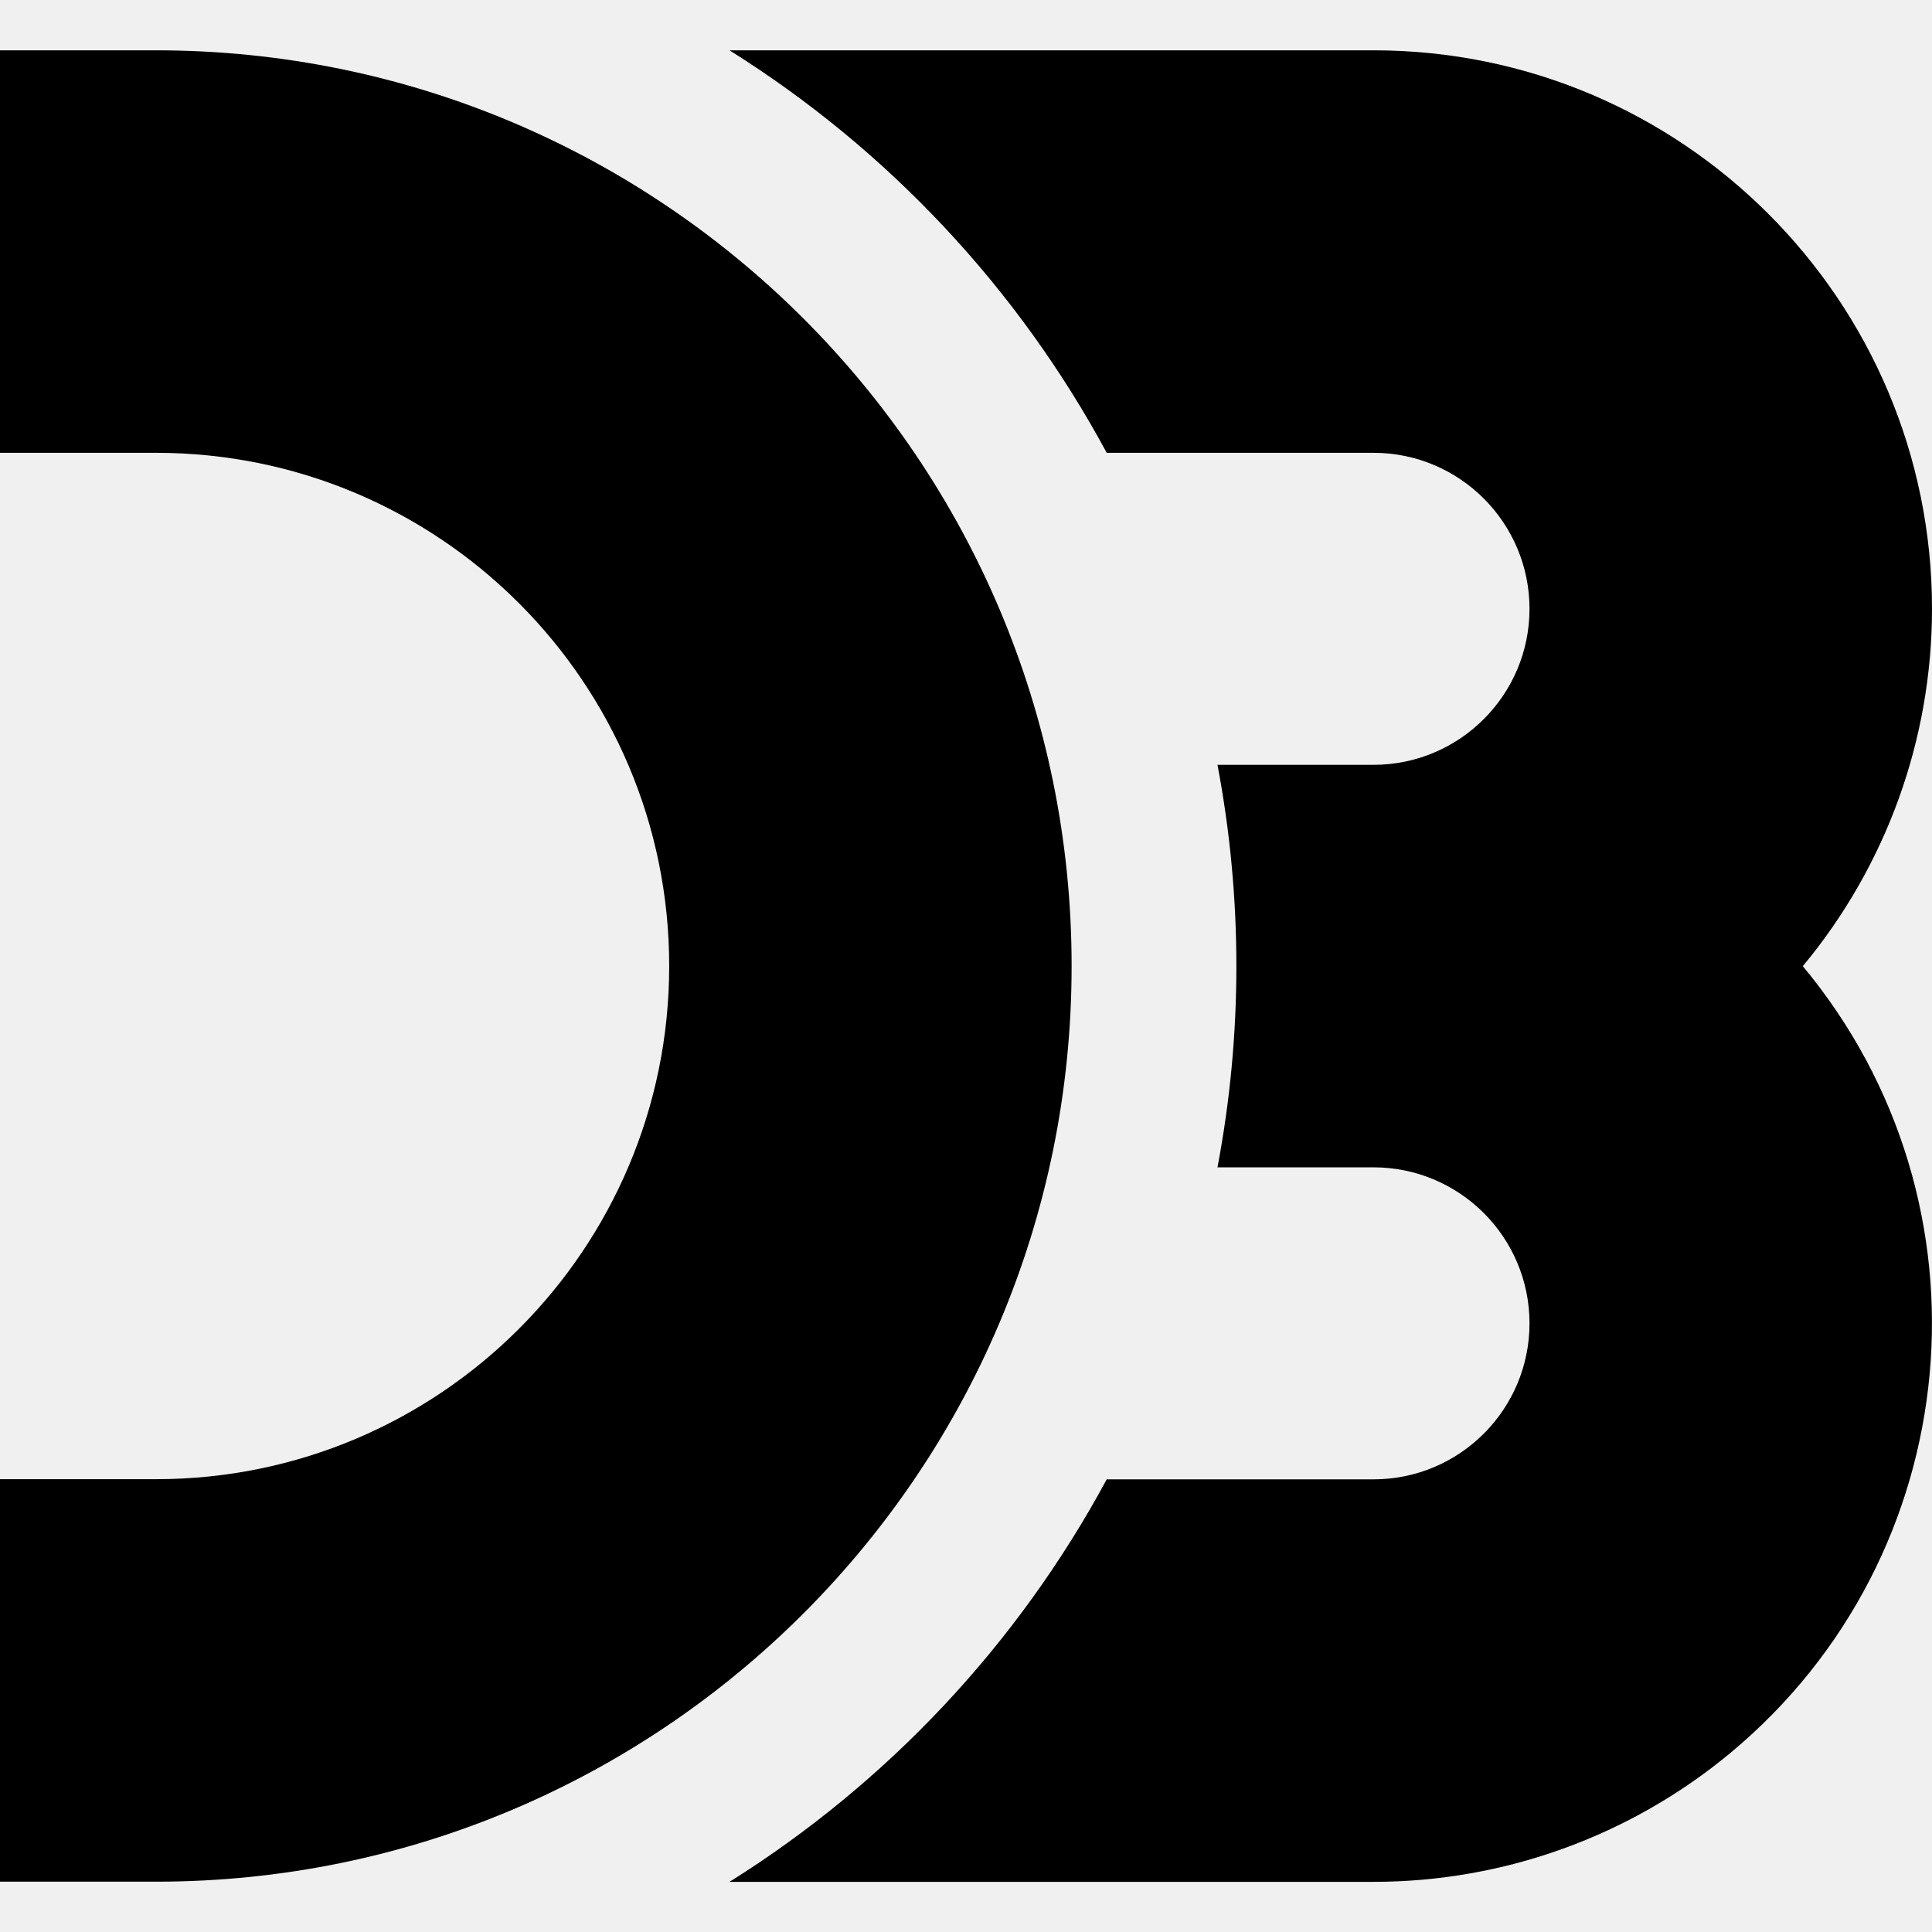
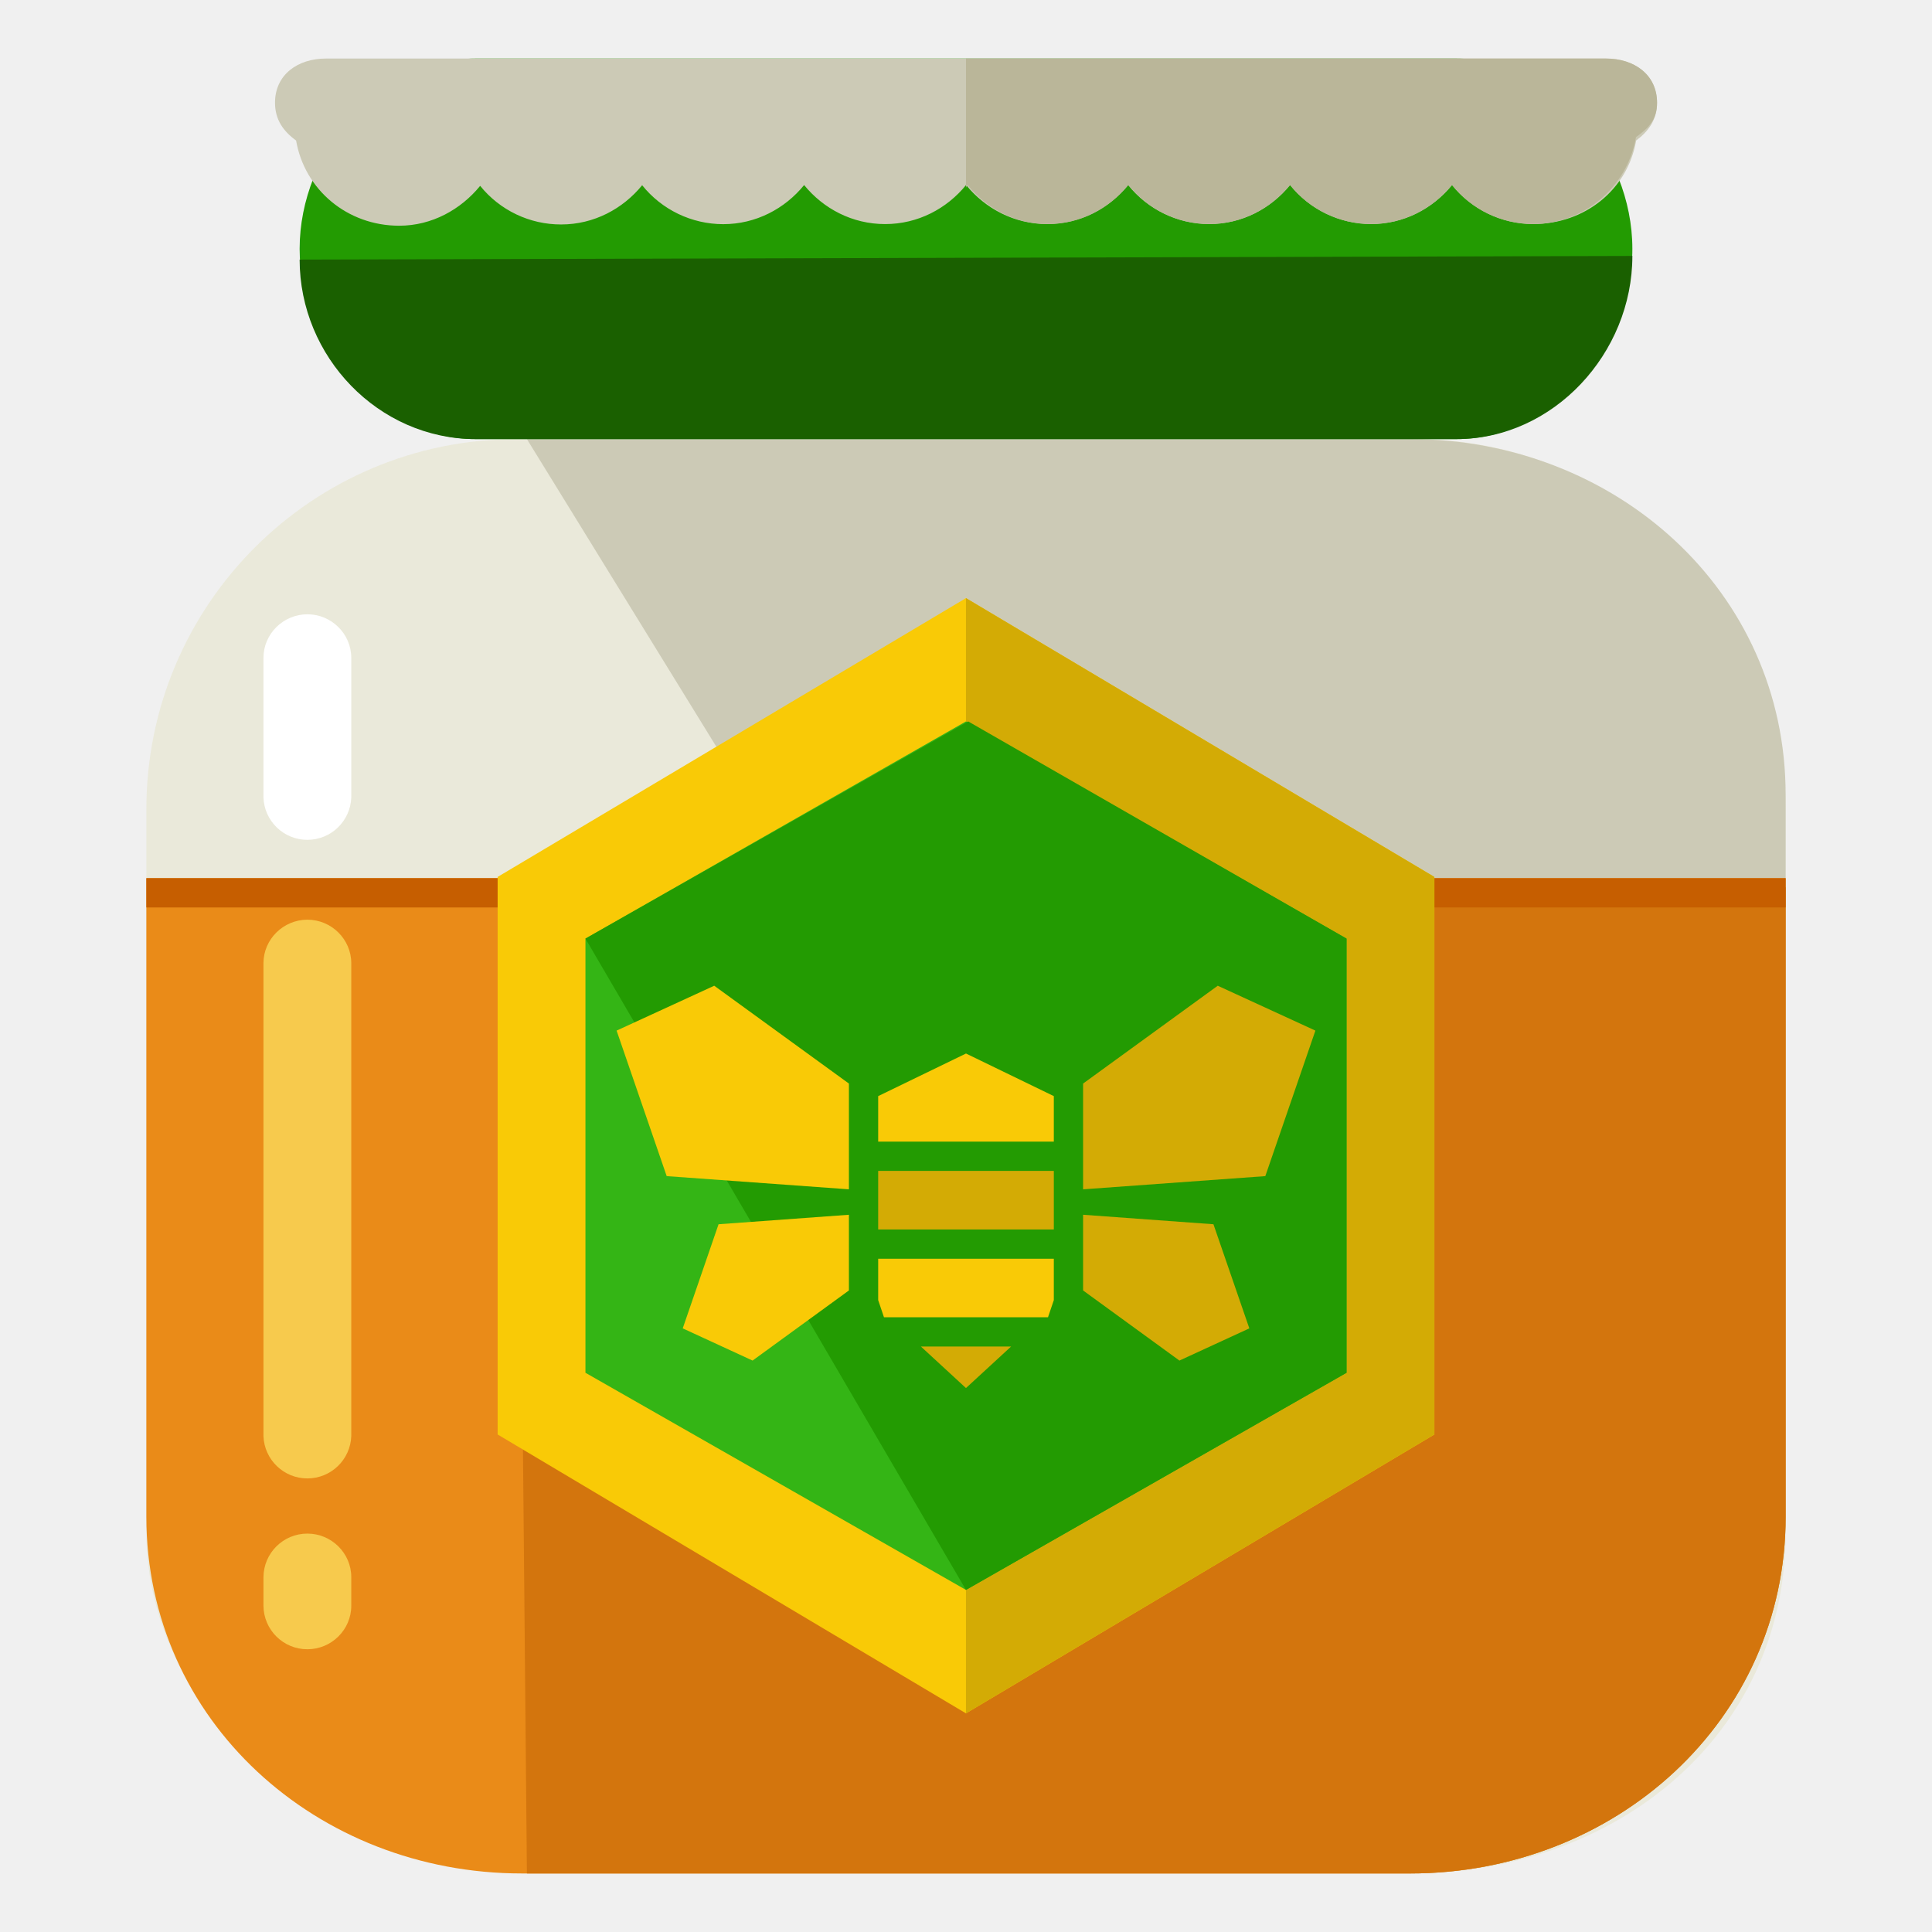
- <svg xmlns="http://www.w3.org/2000/svg" role="img" viewBox="0 0 24 24">
-   <path d="M13.312 12C13.312 5.718 8.22.625 1.937.625H0v5h1.938c3.521 0 6.375 2.854 6.375 6.375s-2.854 6.375-6.375 6.375H0v5h1.938c6.281 0 11.374-5.093 11.374-11.375z" />
-   <path d="M24 7.563C24 3.731 20.893.625 17.062.625h-8a13.415 13.415 0 0 1 4.686 5h3.314c1.069 0 1.938.868 1.938 1.938 0 1.07-.869 1.938-1.938 1.938h-1.938c.313 1.652.313 3.348 0 5h1.938c1.068 0 1.938.867 1.938 1.938s-.869 1.938-1.938 1.938h-3.314a13.415 13.415 0 0 1-4.686 5h8c1.621 0 3.191-.568 4.438-1.605 2.943-2.45 3.346-6.824.895-9.77A6.946 6.946 0 0 0 24 7.563z" />
+ <svg xmlns="http://www.w3.org/2000/svg" width="66" height="66">
+   <path fill="#EAE9DA" d="M61 52.354C61 59.338 55.16 64 48.176 64H18c-6.984 0-13-5.552-13-11.646V27.646C5 20.662 10.662 15 17.646 15h30.707C55.338 15 61 20.662 61 27.646v24.708z" />
+   <path fill="#CCCAB6" d="M18 15h30.176C55.161 15 61 20.166 61 27.15v24.66C61 58.795 55.161 64 48.176 64" />
+   <path fill="#EA8B18" d="M5 30v21.811C5 58.795 10.839 64 17.824 64h30.352C55.161 64 61 58.795 61 51.811V30H5z" />
+   <path fill="#D3750D" d="M18 64h30.176C55.161 64 61 58.795 61 51.811V30.312l-43.315-.203" />
+   <path fill="#F7CA4D" d="M12 49.059a1.501 1.501 0 0 1-3 0V32.906c0-.82.68-1.488 1.502-1.488.82 0 1.498.668 1.498 1.488v16.153z" />
+   <path fill="#FFF" d="M12 27.244a1.501 1.501 0 0 1-3 0v-4.771c0-.82.68-1.488 1.502-1.488.82 0 1.498.668 1.498 1.488v4.771z" />
+   <path fill="#F7CA4D" d="M12 54.855c0 .82-.678 1.486-1.498 1.486A1.498 1.498 0 0 1 9 54.855v-.977a1.5 1.5 0 0 1 1.502-1.488c.82 0 1.498.666 1.498 1.488v.977z" />
+   <path fill="#239B02" d="M55.764 8.5c0 3.318-2.69 6.5-6.007 6.5H16.243c-3.316 0-6.007-3.182-6.007-6.5 0-3.316 2.69-6.5 6.007-6.5h33.514c3.316 0 6.007 3.184 6.007 6.5z" />
+   <path fill="#1A6000" d="M55.764 8.744c0 3.318-2.69 6.256-6.007 6.256H16.243c-3.316 0-6.007-2.813-6.007-6.132" />
+   <path fill="#CCCAB6" d="M56.606 3.51c0-.961-.779-1.51-1.739-1.51H11.134c-.962 0-1.739.549-1.739 1.51 0 .578.284.974.72 1.29.292 1.686 1.752 2.911 3.521 2.911 1.122 0 2.109-.556 2.767-1.362a3.544 3.544 0 0 0 2.766 1.319c1.122 0 2.109-.533 2.768-1.34a3.556 3.556 0 0 0 2.767 1.33c1.121 0 2.109-.529 2.766-1.336.657.807 1.646 1.333 2.767 1.333s2.109-.528 2.766-1.335c.658.807 1.646 1.334 2.768 1.334s2.109-.527 2.767-1.334a3.56 3.56 0 0 0 2.767 1.334c1.121 0 2.108-.527 2.766-1.334a3.559 3.559 0 0 0 2.766 1.334c1.122 0 2.109-.527 2.768-1.334a3.561 3.561 0 0 0 2.767 1.334c1.769 0 3.229-1.169 3.521-2.854.427-.317.713-.712.713-1.29z" />
+   <path fill="#BAB699" d="M54.867 2H33v4.424c0-.037.021-.064.052-.104.658.807 1.62 1.334 2.741 1.334s2.096-.527 2.754-1.334c.656.807 1.638 1.334 2.76 1.334 1.121 0 2.104-.527 2.762-1.334a3.557 3.557 0 0 0 2.765 1.334c1.122 0 2.108-.527 2.767-1.334a3.559 3.559 0 0 0 2.766 1.334 3.574 3.574 0 0 0 3.521-2.969c.434-.316.72-.598.72-1.176C56.606 2.549 55.827 2 54.867 2z" />
+   <path fill="#C65E00" d="M5 30h56v1H5z" />
+   <path fill="#F9CA06" d="M49 49.004l-16.001 9.527L17 49.004V29.957l15.999-9.525L49 29.957z" />
+   <path fill="#D3AB05" d="M32.999 20.432L49 29.957v19.047l-16.001 9.527" />
+   <path fill="#34B515" d="M46 46.896l-13.001 7.418L20 46.896V32.064l12.999-7.419L46 32.064z" />
+   <path fill="#239B02" d="M20 32.064l13.075-7.419L46 32.064v14.832l-13.001 7.418" />
+   <path fill="#F9CA06" d="M30 43v1.414l.198.586h5.603l.199-.586V43zM36 39v-1.555l-3-1.455-3 1.455V39z" />
+   <path fill="#D3AB05" d="M30 40h6v2h-6zM31.46 46l1.539 1.418L34.54 46z" />
+   <g>
+     <g fill="#F9CA06">
+       <path d="M29 37.016v3.613l-6.225-.451-1.711-4.971 3.335-1.533zM29 44.084v-2.586l-4.453.324-1.224 3.557 2.386 1.1z" />
+     </g>
+     <g fill="#D3AB05">
+       <path d="M37 37.016v3.613l6.225-.451 1.711-4.971-3.336-1.533zM37 44.084v-2.586l4.453.324 1.226 3.557-2.388 1.1z" />
+     </g>
+   </g>
</svg>
